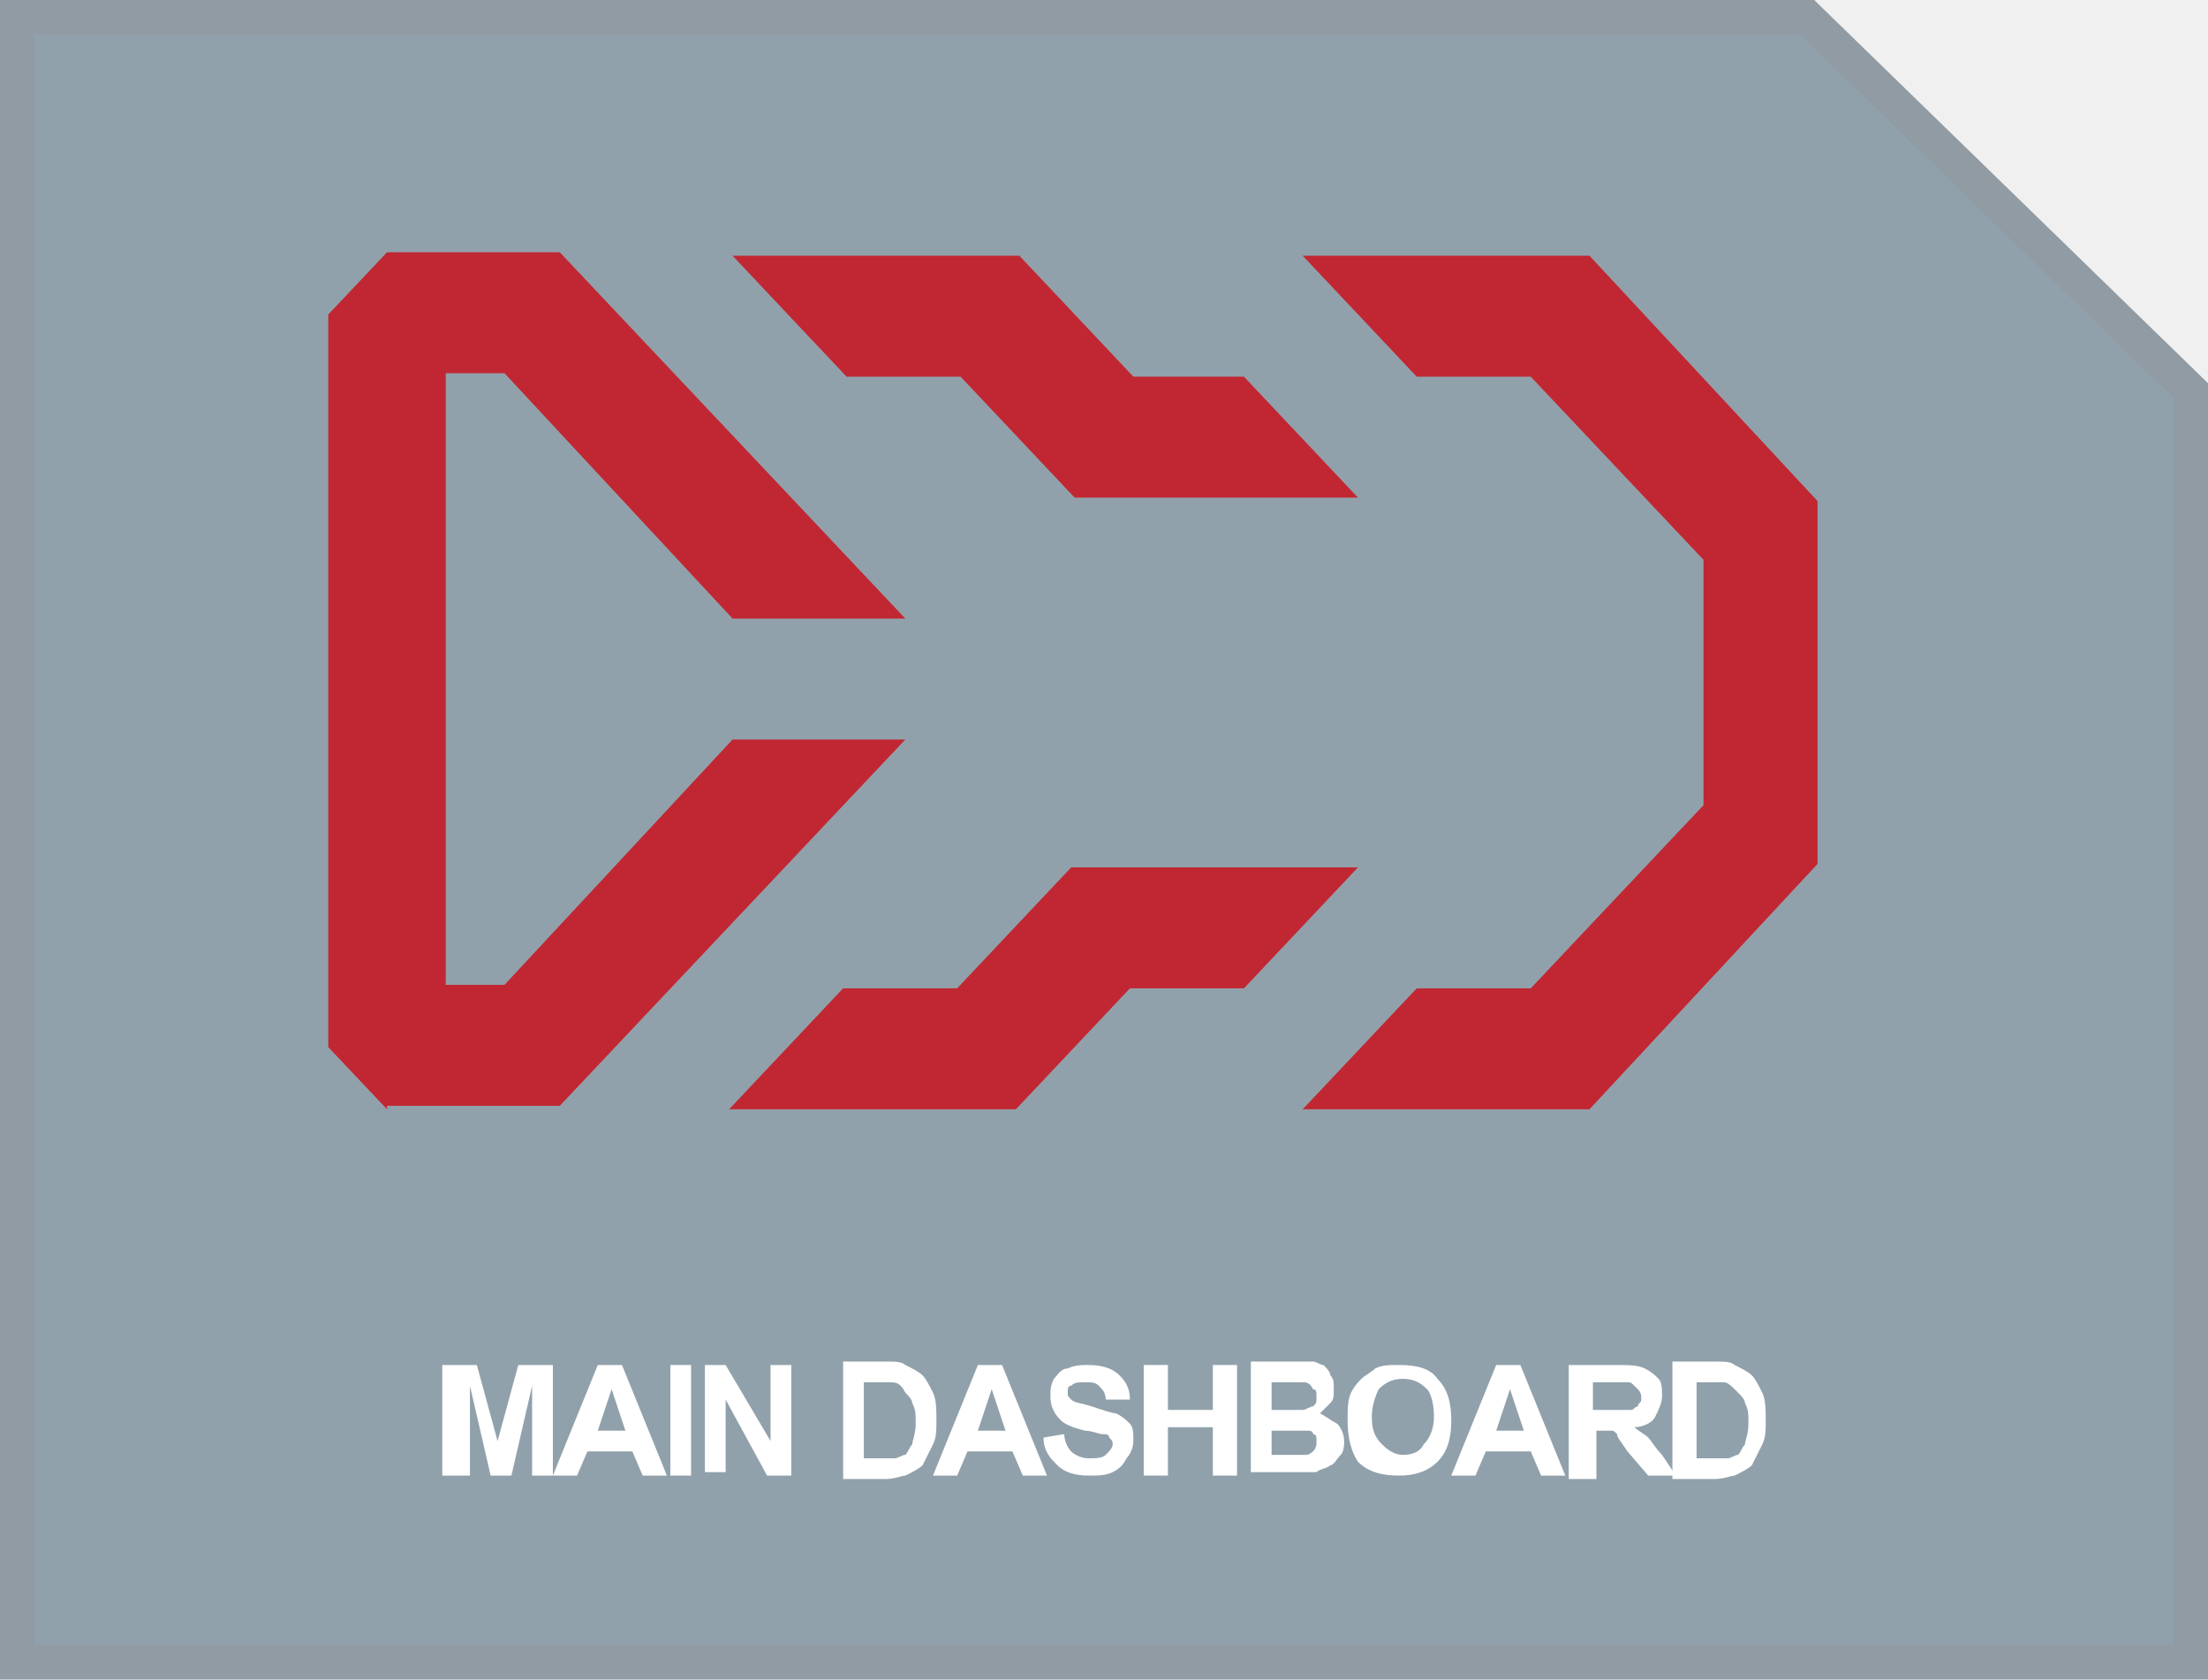
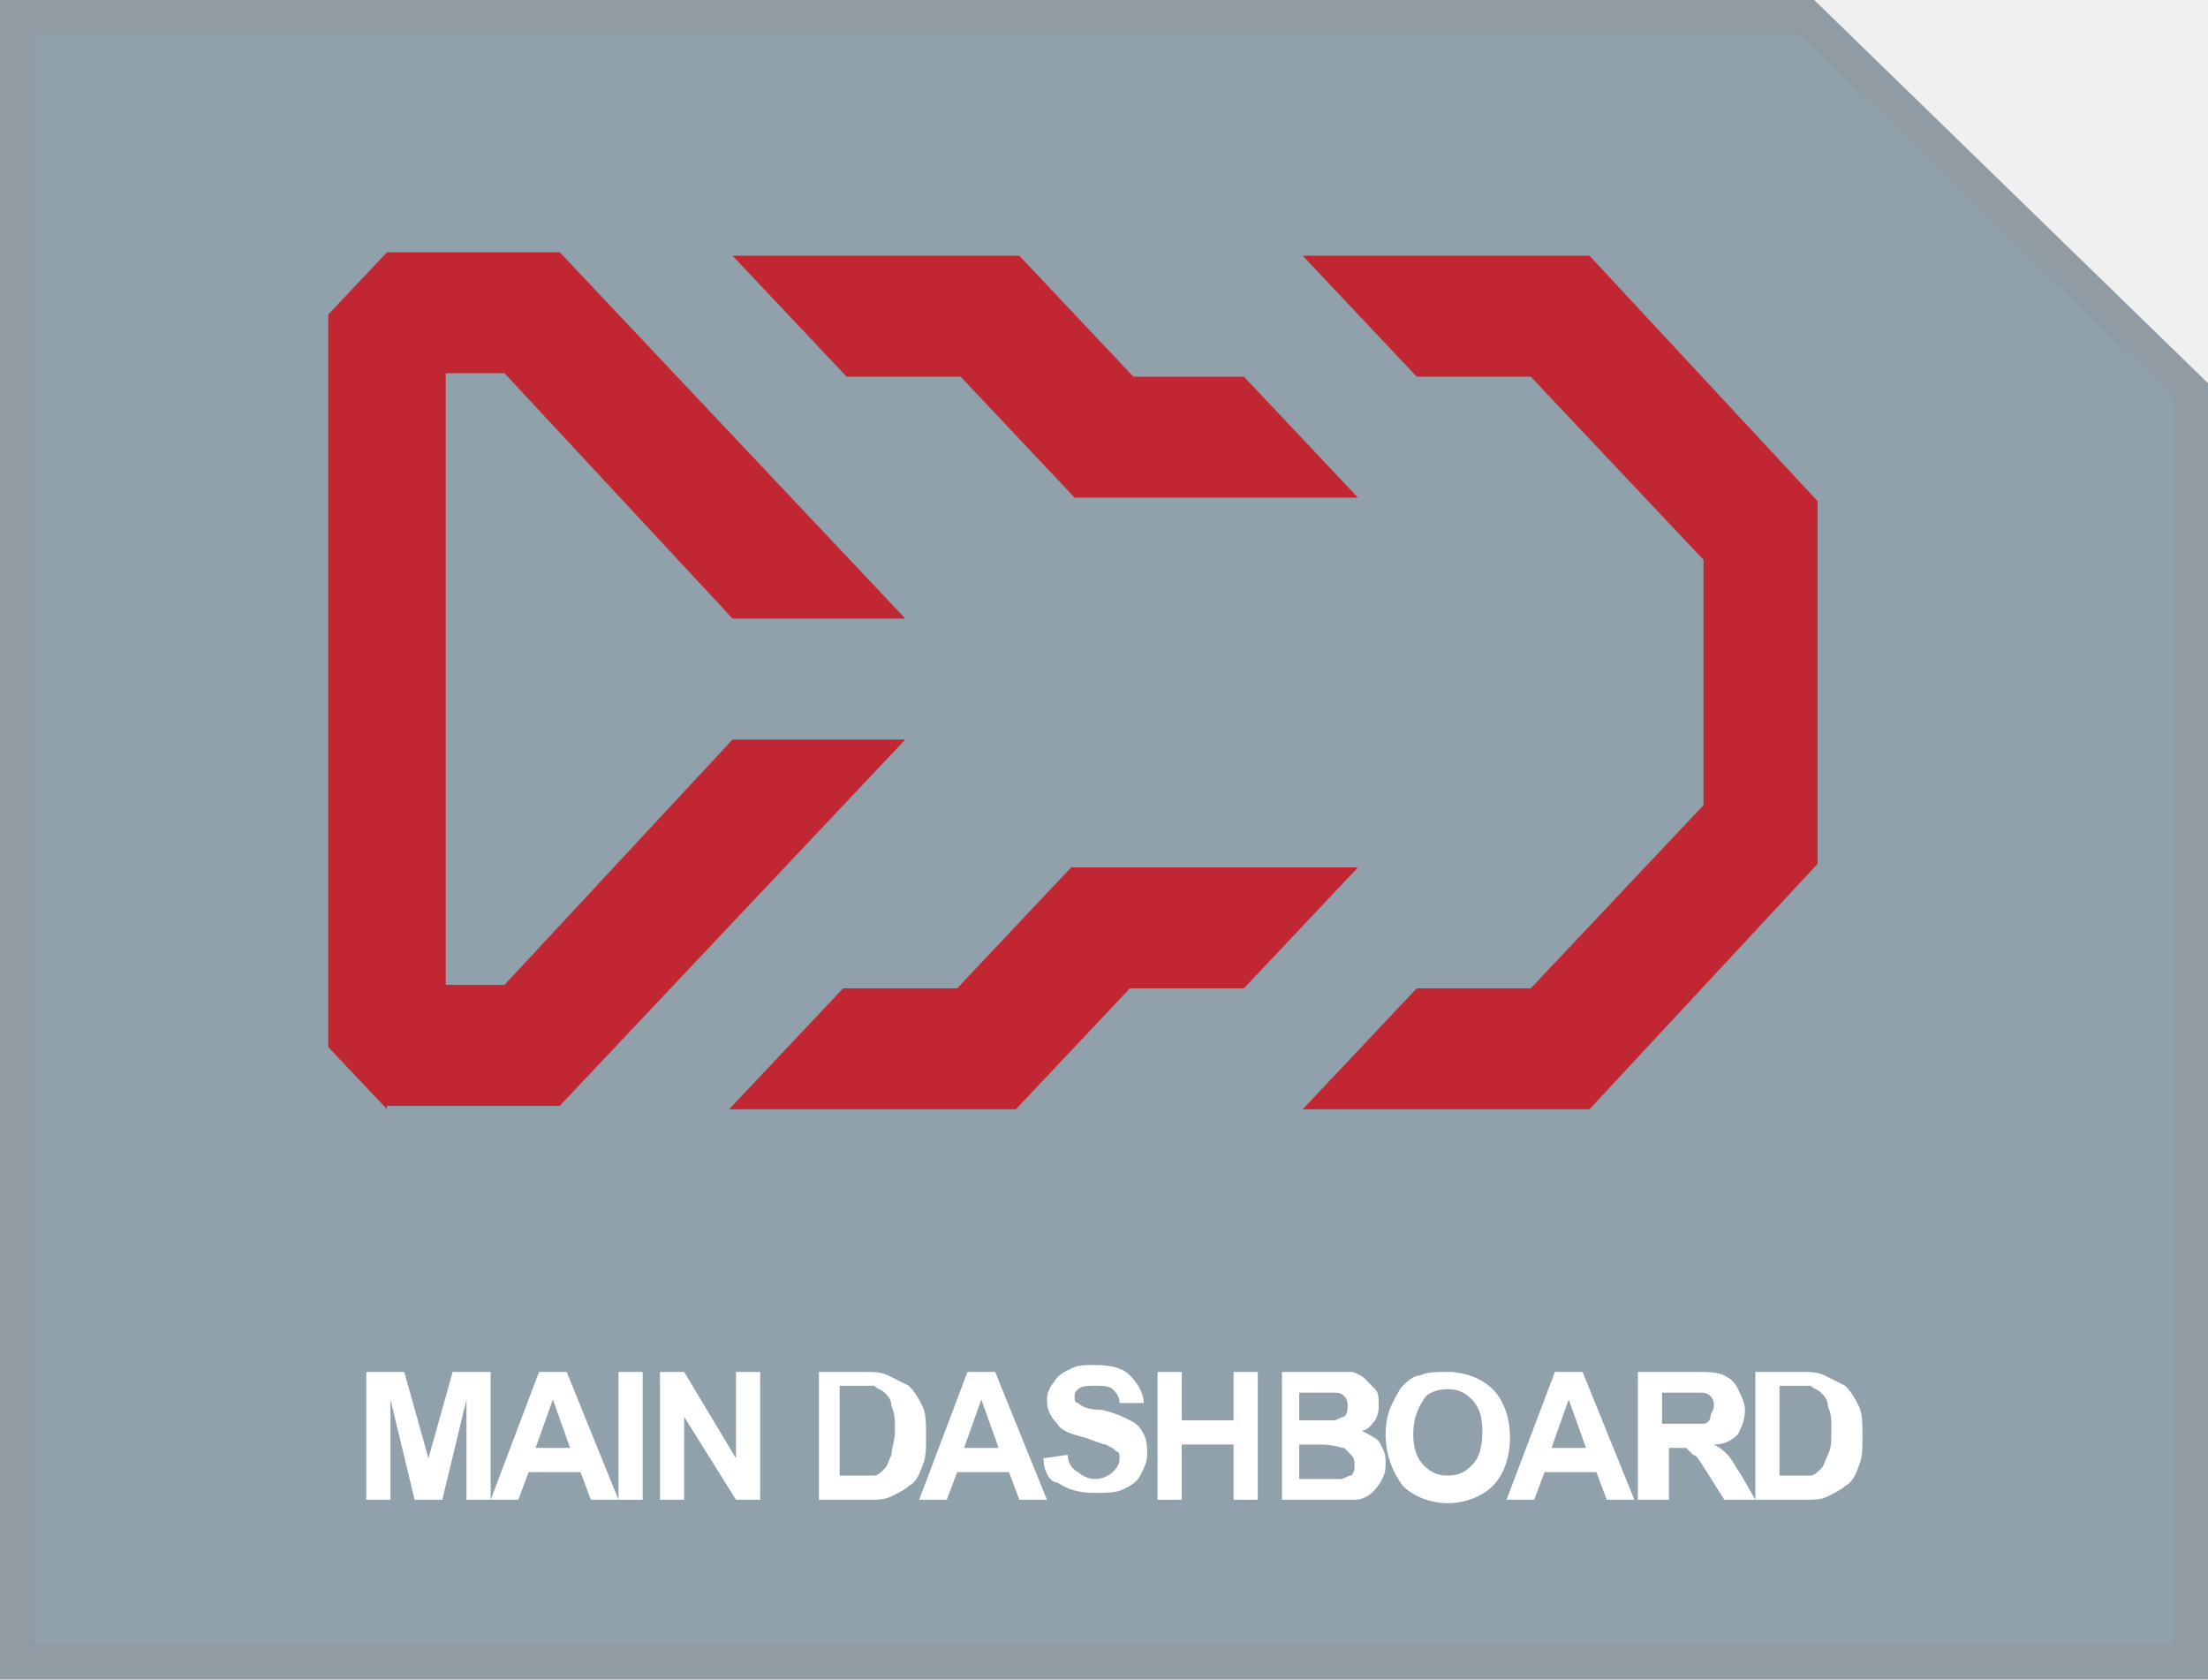
<svg xmlns="http://www.w3.org/2000/svg" version="1.1" x="0px" y="0px" viewBox="0 0 63.9 48.6" enable-background="new 0 0 63.9 48.6" xml:space="preserve">
  <pattern x="331.5" y="-564.5" width="74.3" height="71.1" patternUnits="userSpaceOnUse" id="New_Pattern_Swatch_4" viewBox="0 -71.1 74.3 71.1" overflow="visible">
    <g>
      <polygon fill="none" points="0,0 74.3,0 74.3,-71.1 0,-71.1   " />
      <polygon fill="#001B30" points="74.3,0 0,0 0,-71.1 74.3,-71.1   " />
    </g>
  </pattern>
  <g id="Bacground">
</g>
  <g id="ICONS" display="none">
</g>
  <g id="Line_work">
</g>
  <g id="Logo">
</g>
  <g id="ICONS_in_SITU">
    <g>
-       <polygon opacity="0.4" fill="#032B44" stroke="url(#New_Pattern_Swatch_4)" stroke-miterlimit="10" points="63.4,48.1 0.5,48.1     0.5,0.5 52.3,0.5 52.3,0.5 63.4,11.3   " />
      <g>
+         <polygon opacity="0.4" fill="#032B44" stroke="url(#New_Pattern_Swatch_4)" stroke-miterlimit="10" points="63.4,48.1 0.5,48.1      0.5,0.5 52.3,0.5 52.3,0.5 63.4,11.3    " />
        <g>
-           <path fill="#FFFFFF" d="M12.8,42.7v-3.2h1l0.6,2.2l0.6-2.2h1v3.2h-0.6v-2.6l-0.6,2.6h-0.6l-0.6-2.6v2.6H12.8z" />
-           <path fill="#FFFFFF" d="M19.3,42.7h-0.7l-0.3-0.7H17l-0.3,0.7H16l1.3-3.2H18L19.3,42.7z M18.1,41.4l-0.4-1.2l-0.4,1.2H18.1z" />
-           <path fill="#FFFFFF" d="M19.4,42.7v-3.2H20v3.2H19.4z" />
-           <path fill="#FFFFFF" d="M20.4,42.7v-3.2H21l1.3,2.2v-2.2h0.6v3.2h-0.7L21,40.5v2.1H20.4z" />
-           <path fill="#FFFFFF" d="M24.4,39.4h1.2c0.3,0,0.5,0,0.6,0.1c0.2,0.1,0.4,0.2,0.5,0.3c0.1,0.1,0.2,0.3,0.3,0.5      c0.1,0.2,0.1,0.5,0.1,0.8c0,0.3,0,0.5-0.1,0.7c-0.1,0.2-0.2,0.4-0.3,0.6c-0.1,0.1-0.3,0.2-0.5,0.3c-0.1,0-0.3,0.1-0.6,0.1h-1.2      V39.4z M25,40v2.2h0.5c0.2,0,0.3,0,0.4,0c0.1,0,0.2-0.1,0.3-0.1c0.1-0.1,0.1-0.2,0.2-0.3c0-0.1,0.1-0.3,0.1-0.6      c0-0.3,0-0.4-0.1-0.6c0-0.1-0.1-0.2-0.2-0.3C26.1,40.1,26,40,25.8,40c-0.1,0-0.3,0-0.5,0H25z" />
-           <path fill="#FFFFFF" d="M30.3,42.7h-0.7l-0.3-0.7H28l-0.3,0.7H27l1.3-3.2H29L30.3,42.7z M29.1,41.4l-0.4-1.2l-0.4,1.2H29.1z" />
-           <path fill="#FFFFFF" d="M30.2,41.6l0.6-0.1c0,0.2,0.1,0.4,0.2,0.5c0.1,0.1,0.3,0.2,0.5,0.2c0.2,0,0.4,0,0.5-0.1      c0.1-0.1,0.2-0.2,0.2-0.3c0-0.1,0-0.1-0.1-0.2c0-0.1-0.1-0.1-0.2-0.1c-0.1,0-0.3-0.1-0.5-0.1c-0.4-0.1-0.6-0.2-0.7-0.3      c-0.2-0.2-0.3-0.4-0.3-0.7c0-0.2,0-0.3,0.1-0.5c0.1-0.1,0.2-0.3,0.4-0.3c0.2-0.1,0.4-0.1,0.6-0.1c0.4,0,0.7,0.1,0.9,0.3      c0.2,0.2,0.3,0.4,0.3,0.7l-0.7,0c0-0.2-0.1-0.3-0.2-0.4c-0.1-0.1-0.2-0.1-0.4-0.1c-0.2,0-0.3,0-0.4,0.1c-0.1,0-0.1,0.1-0.1,0.2      c0,0.1,0,0.1,0.1,0.2c0.1,0.1,0.3,0.1,0.6,0.2c0.3,0.1,0.6,0.2,0.7,0.2c0.2,0.1,0.3,0.2,0.4,0.3c0.1,0.1,0.1,0.3,0.1,0.5      c0,0.2-0.1,0.4-0.2,0.5c-0.1,0.2-0.2,0.3-0.4,0.4c-0.2,0.1-0.4,0.1-0.7,0.1c-0.4,0-0.7-0.1-0.9-0.3C30.4,42.2,30.2,42,30.2,41.6      z" />
-           <path fill="#FFFFFF" d="M33.1,42.7v-3.2h0.7v1.3h1.3v-1.3h0.7v3.2h-0.7v-1.4h-1.3v1.4H33.1z" />
-           <path fill="#FFFFFF" d="M36.1,39.4h1.3c0.3,0,0.4,0,0.6,0c0.1,0,0.2,0.1,0.3,0.1c0.1,0.1,0.2,0.2,0.2,0.3      c0.1,0.1,0.1,0.2,0.1,0.4c0,0.2,0,0.3-0.1,0.4c-0.1,0.1-0.2,0.2-0.3,0.3c0.2,0.1,0.3,0.2,0.5,0.3c0.1,0.1,0.2,0.3,0.2,0.5      c0,0.1,0,0.3-0.1,0.4c-0.1,0.1-0.2,0.3-0.3,0.3c-0.1,0.1-0.3,0.1-0.4,0.2c-0.1,0-0.4,0-0.8,0h-1.1V39.4z M36.8,40v0.8h0.4      c0.3,0,0.4,0,0.5,0c0.1,0,0.2-0.1,0.3-0.1c0.1-0.1,0.1-0.1,0.1-0.3c0-0.1,0-0.2-0.1-0.2C37.9,40,37.8,40,37.7,40      c-0.1,0-0.3,0-0.6,0H36.8z M36.8,41.2v0.9h0.6c0.2,0,0.4,0,0.4,0c0.1,0,0.2-0.1,0.2-0.1c0.1-0.1,0.1-0.2,0.1-0.3      c0-0.1,0-0.2-0.1-0.2c0-0.1-0.1-0.1-0.2-0.1c-0.1,0-0.3,0-0.6,0H36.8z" />
-           <path fill="#FFFFFF" d="M39,41.1c0-0.3,0-0.6,0.1-0.8c0.1-0.2,0.2-0.3,0.3-0.4c0.1-0.1,0.3-0.2,0.4-0.3c0.2-0.1,0.4-0.1,0.7-0.1      c0.5,0,0.9,0.1,1.1,0.4c0.3,0.3,0.4,0.7,0.4,1.2c0,0.5-0.1,0.9-0.4,1.2c-0.3,0.3-0.7,0.4-1.1,0.4c-0.5,0-0.9-0.1-1.2-0.4      C39.1,42,39,41.6,39,41.1z M39.7,41c0,0.4,0.1,0.6,0.3,0.8c0.2,0.2,0.4,0.3,0.6,0.3c0.3,0,0.5-0.1,0.6-0.3      c0.2-0.2,0.3-0.5,0.3-0.8c0-0.4-0.1-0.7-0.2-0.8c-0.2-0.2-0.4-0.3-0.7-0.3s-0.5,0.1-0.7,0.3C39.8,40.4,39.7,40.7,39.7,41z" />
-           <path fill="#FFFFFF" d="M45.3,42.7h-0.7l-0.3-0.7H43l-0.3,0.7h-0.7l1.3-3.2H44L45.3,42.7z M44.1,41.4l-0.4-1.2l-0.4,1.2H44.1z" />
-           <path fill="#FFFFFF" d="M45.4,42.7v-3.2h1.4c0.3,0,0.6,0,0.8,0.1c0.2,0.1,0.3,0.2,0.4,0.3c0.1,0.1,0.1,0.3,0.1,0.5      c0,0.2-0.1,0.4-0.2,0.6c-0.1,0.2-0.4,0.3-0.6,0.3c0.1,0.1,0.3,0.2,0.4,0.3c0.1,0.1,0.2,0.3,0.4,0.5l0.4,0.6h-0.8L47.1,42      c-0.2-0.3-0.3-0.4-0.3-0.5c-0.1-0.1-0.1-0.1-0.2-0.1c-0.1,0-0.2,0-0.3,0h-0.1v1.4H45.4z M46.1,40.8h0.5c0.3,0,0.5,0,0.6,0      c0.1,0,0.1-0.1,0.2-0.1c0-0.1,0.1-0.1,0.1-0.2c0-0.1,0-0.2-0.1-0.3C47.2,40,47.2,40,47.1,40c-0.1,0-0.2,0-0.5,0h-0.5V40.8z" />
-           <path fill="#FFFFFF" d="M48.4,39.4h1.2c0.3,0,0.5,0,0.6,0.1c0.2,0.1,0.4,0.2,0.5,0.3c0.1,0.1,0.2,0.3,0.3,0.5      c0.1,0.2,0.1,0.5,0.1,0.8c0,0.3,0,0.5-0.1,0.7c-0.1,0.2-0.2,0.4-0.3,0.6c-0.1,0.1-0.3,0.2-0.5,0.3c-0.1,0-0.3,0.1-0.6,0.1h-1.2      V39.4z M49.1,40v2.2h0.5c0.2,0,0.3,0,0.4,0c0.1,0,0.2-0.1,0.3-0.1c0.1-0.1,0.1-0.2,0.2-0.3c0-0.1,0.1-0.3,0.1-0.6      c0-0.3,0-0.4-0.1-0.6c0-0.1-0.1-0.2-0.2-0.3C50.1,40.1,50,40,49.9,40c-0.1,0-0.3,0-0.5,0H49.1z" />
+           <path fill="#C12732" d="M11.2,32.1l-1.7-1.8V9.1l1.7-1.8h5l10,10.6h-5l-6.6-7.1h-1.7v17.7h1.7l6.6-7.1h5l-10,10.6H11.2z       M31.1,14.4l-3.3-3.5h-3.3l-3.3-3.5h8.3l3.3,3.5H36l3.3,3.5H31.1z M21.1,32.1l3.3-3.5h3.3l3.3-3.5h8.3L36,28.6h-3.3l-3.3,3.5      H21.1z M37.7,32.1l3.3-3.5h3.3l5-5.3v-7.1l-5-5.3H41l-3.3-3.5H46l6.6,7.1V25L46,32.1H37.7z" />
        </g>
      </g>
+     </g>
+     <g>
      <g>
-         <path fill="#C12732" d="M11.2,32.1l-1.7-1.8V9.1l1.7-1.8h5l10,10.6h-5l-6.6-7.1h-1.7v17.7h1.7l6.6-7.1h5l-10,10.6H11.2z      M31.1,14.4l-3.3-3.5h-3.3l-3.3-3.5h8.3l3.3,3.5H36l3.3,3.5H31.1z M21.1,32.1l3.3-3.5h3.3l3.3-3.5h8.3L36,28.6h-3.3l-3.3,3.5     H21.1z M37.7,32.1l3.3-3.5h3.3l5-5.3v-7.1l-5-5.3H41l-3.3-3.5H46l6.6,7.1V25L46,32.1H37.7z" />
+         <path fill="#FFFFFF" d="M10.6,43.4v-3.7h1.1l0.7,2.5l0.7-2.5h1.1v3.7h-0.7v-2.9l-0.7,2.9H12l-0.7-2.9v2.9H10.6z" />
+         <path fill="#FFFFFF" d="M17.9,43.4h-0.8l-0.3-0.8h-1.5L15,43.4h-0.8l1.4-3.7h0.8L17.9,43.4z M16.5,41.9L16,40.5l-0.5,1.4H16.5z" />
+         <path fill="#FFFFFF" d="M17.9,43.4v-3.7h0.7v3.7H17.9z" />
+         <path fill="#FFFFFF" d="M19.1,43.4v-3.7h0.7l1.5,2.5v-2.5H22v3.7h-0.7L19.8,41v2.4H19.1z" />
+         <path fill="#FFFFFF" d="M23.6,39.7h1.4c0.3,0,0.5,0,0.7,0.1c0.2,0.1,0.4,0.2,0.6,0.3c0.2,0.2,0.3,0.4,0.4,0.6     c0.1,0.2,0.1,0.5,0.1,0.9c0,0.3,0,0.6-0.1,0.8c-0.1,0.3-0.2,0.5-0.4,0.6c-0.1,0.1-0.3,0.2-0.5,0.3c-0.2,0.1-0.4,0.1-0.7,0.1h-1.4     V39.7z M24.3,40.3v2.4h0.6c0.2,0,0.4,0,0.4,0c0.1,0,0.2-0.1,0.3-0.2c0.1-0.1,0.1-0.2,0.2-0.4c0-0.2,0.1-0.4,0.1-0.7     c0-0.3,0-0.5-0.1-0.7c0-0.2-0.1-0.3-0.2-0.4c-0.1-0.1-0.2-0.1-0.3-0.2c-0.1,0-0.3,0-0.6,0H24.3z" />
+         <path fill="#FFFFFF" d="M30.3,43.4h-0.8l-0.3-0.8h-1.5l-0.3,0.8h-0.8l1.4-3.7h0.8L30.3,43.4z M28.9,41.9l-0.5-1.4l-0.5,1.4H28.9z     " />
+         <path fill="#FFFFFF" d="M30.2,42.2l0.7-0.1c0,0.2,0.1,0.4,0.3,0.5c0.1,0.1,0.3,0.2,0.5,0.2c0.2,0,0.4-0.1,0.5-0.2     c0.1-0.1,0.2-0.2,0.2-0.4c0-0.1,0-0.2-0.1-0.2c-0.1-0.1-0.1-0.1-0.3-0.2c-0.1,0-0.3-0.1-0.6-0.2c-0.4-0.1-0.7-0.2-0.8-0.4     c-0.2-0.2-0.3-0.4-0.3-0.7c0-0.2,0.1-0.4,0.2-0.5c0.1-0.2,0.3-0.3,0.5-0.4c0.2-0.1,0.4-0.1,0.7-0.1c0.5,0,0.8,0.1,1,0.3     c0.2,0.2,0.4,0.5,0.4,0.8l-0.7,0c0-0.2-0.1-0.3-0.2-0.4c-0.1-0.1-0.3-0.1-0.5-0.1c-0.2,0-0.4,0-0.5,0.1c-0.1,0.1-0.1,0.1-0.1,0.2     c0,0.1,0,0.2,0.1,0.2c0.1,0.1,0.3,0.2,0.7,0.2c0.4,0.1,0.6,0.2,0.8,0.3c0.2,0.1,0.3,0.2,0.4,0.4c0.1,0.2,0.1,0.4,0.1,0.6     c0,0.2-0.1,0.4-0.2,0.6c-0.1,0.2-0.3,0.3-0.5,0.4c-0.2,0.1-0.5,0.1-0.8,0.1c-0.5,0-0.8-0.1-1.1-0.3     C30.4,42.9,30.2,42.6,30.2,42.2z" />
+         <path fill="#FFFFFF" d="M33.5,43.4v-3.7h0.7v1.4h1.5v-1.4h0.7v3.7h-0.7v-1.6h-1.5v1.6H33.5z" />
+         <path fill="#FFFFFF" d="M36.9,39.7h1.5c0.3,0,0.5,0,0.7,0c0.1,0,0.3,0.1,0.4,0.2c0.1,0.1,0.2,0.2,0.3,0.3     c0.1,0.1,0.1,0.3,0.1,0.4c0,0.2,0,0.3-0.1,0.5c-0.1,0.1-0.2,0.3-0.4,0.3c0.2,0.1,0.4,0.2,0.5,0.3c0.1,0.2,0.2,0.3,0.2,0.6     c0,0.2,0,0.3-0.1,0.5c-0.1,0.2-0.2,0.3-0.3,0.4c-0.1,0.1-0.3,0.2-0.5,0.2c-0.1,0-0.4,0-0.9,0h-1.2V39.7z M37.6,40.3v0.8h0.5     c0.3,0,0.5,0,0.5,0c0.1,0,0.2-0.1,0.3-0.1c0.1-0.1,0.1-0.2,0.1-0.3c0-0.1,0-0.2-0.1-0.3c-0.1-0.1-0.2-0.1-0.3-0.1     c-0.1,0-0.3,0-0.6,0H37.6z M37.6,41.8v1h0.7c0.3,0,0.4,0,0.5,0c0.1,0,0.2-0.1,0.3-0.1c0.1-0.1,0.1-0.2,0.1-0.3     c0-0.1,0-0.2-0.1-0.3c-0.1-0.1-0.1-0.1-0.2-0.2c-0.1,0-0.3-0.1-0.7-0.1H37.6z" />
+         <path fill="#FFFFFF" d="M40.1,41.5c0-0.4,0.1-0.7,0.2-0.9c0.1-0.2,0.2-0.4,0.3-0.5c0.1-0.1,0.3-0.3,0.5-0.3     c0.2-0.1,0.5-0.1,0.8-0.1c0.5,0,1,0.2,1.3,0.5c0.3,0.3,0.5,0.8,0.5,1.4c0,0.6-0.2,1.1-0.5,1.4c-0.3,0.3-0.8,0.5-1.3,0.5     c-0.5,0-1-0.2-1.3-0.5C40.3,42.6,40.1,42.1,40.1,41.5z M40.9,41.5c0,0.4,0.1,0.7,0.3,0.9c0.2,0.2,0.4,0.3,0.7,0.3     c0.3,0,0.5-0.1,0.7-0.3c0.2-0.2,0.3-0.5,0.3-1c0-0.4-0.1-0.7-0.3-0.9c-0.2-0.2-0.4-0.3-0.7-0.3c-0.3,0-0.6,0.1-0.7,0.3     C41,40.8,40.9,41.1,40.9,41.5z" />
+         <path fill="#FFFFFF" d="M47.3,43.4h-0.8l-0.3-0.8h-1.5l-0.3,0.8h-0.8l1.4-3.7h0.8L47.3,43.4z M45.9,41.9l-0.5-1.4l-0.5,1.4H45.9z     " />
+         <path fill="#FFFFFF" d="M47.4,43.4v-3.7h1.6c0.4,0,0.7,0,0.9,0.1c0.2,0.1,0.3,0.2,0.4,0.4c0.1,0.2,0.2,0.4,0.2,0.6     c0,0.3-0.1,0.5-0.2,0.7c-0.2,0.2-0.4,0.3-0.7,0.3c0.2,0.1,0.3,0.2,0.4,0.3c0.1,0.1,0.2,0.3,0.4,0.6l0.4,0.7h-0.9l-0.5-0.8     c-0.2-0.3-0.3-0.5-0.4-0.5c-0.1-0.1-0.1-0.1-0.2-0.2c-0.1,0-0.2,0-0.4,0h-0.1v1.5H47.4z M48.1,41.2h0.5c0.4,0,0.6,0,0.7,0     c0.1,0,0.2-0.1,0.2-0.2c0-0.1,0.1-0.2,0.1-0.3c0-0.1,0-0.2-0.1-0.3c-0.1-0.1-0.2-0.1-0.3-0.1c-0.1,0-0.2,0-0.5,0h-0.6V41.2z" />
+         <path fill="#FFFFFF" d="M50.7,39.7h1.4c0.3,0,0.5,0,0.7,0.1c0.2,0.1,0.4,0.2,0.6,0.3c0.2,0.2,0.3,0.4,0.4,0.6     c0.1,0.2,0.1,0.5,0.1,0.9c0,0.3,0,0.6-0.1,0.8c-0.1,0.3-0.2,0.5-0.4,0.6c-0.1,0.1-0.3,0.2-0.5,0.3c-0.2,0.1-0.4,0.1-0.7,0.1h-1.4     V39.7z M51.5,40.3v2.4H52c0.2,0,0.4,0,0.4,0c0.1,0,0.2-0.1,0.3-0.2c0.1-0.1,0.1-0.2,0.2-0.4c0.1-0.2,0.1-0.4,0.1-0.7     c0-0.3,0-0.5-0.1-0.7c0-0.2-0.1-0.3-0.2-0.4c-0.1-0.1-0.2-0.1-0.3-0.2c-0.1,0-0.3,0-0.6,0H51.5z" />
      </g>
    </g>
  </g>
</svg>
